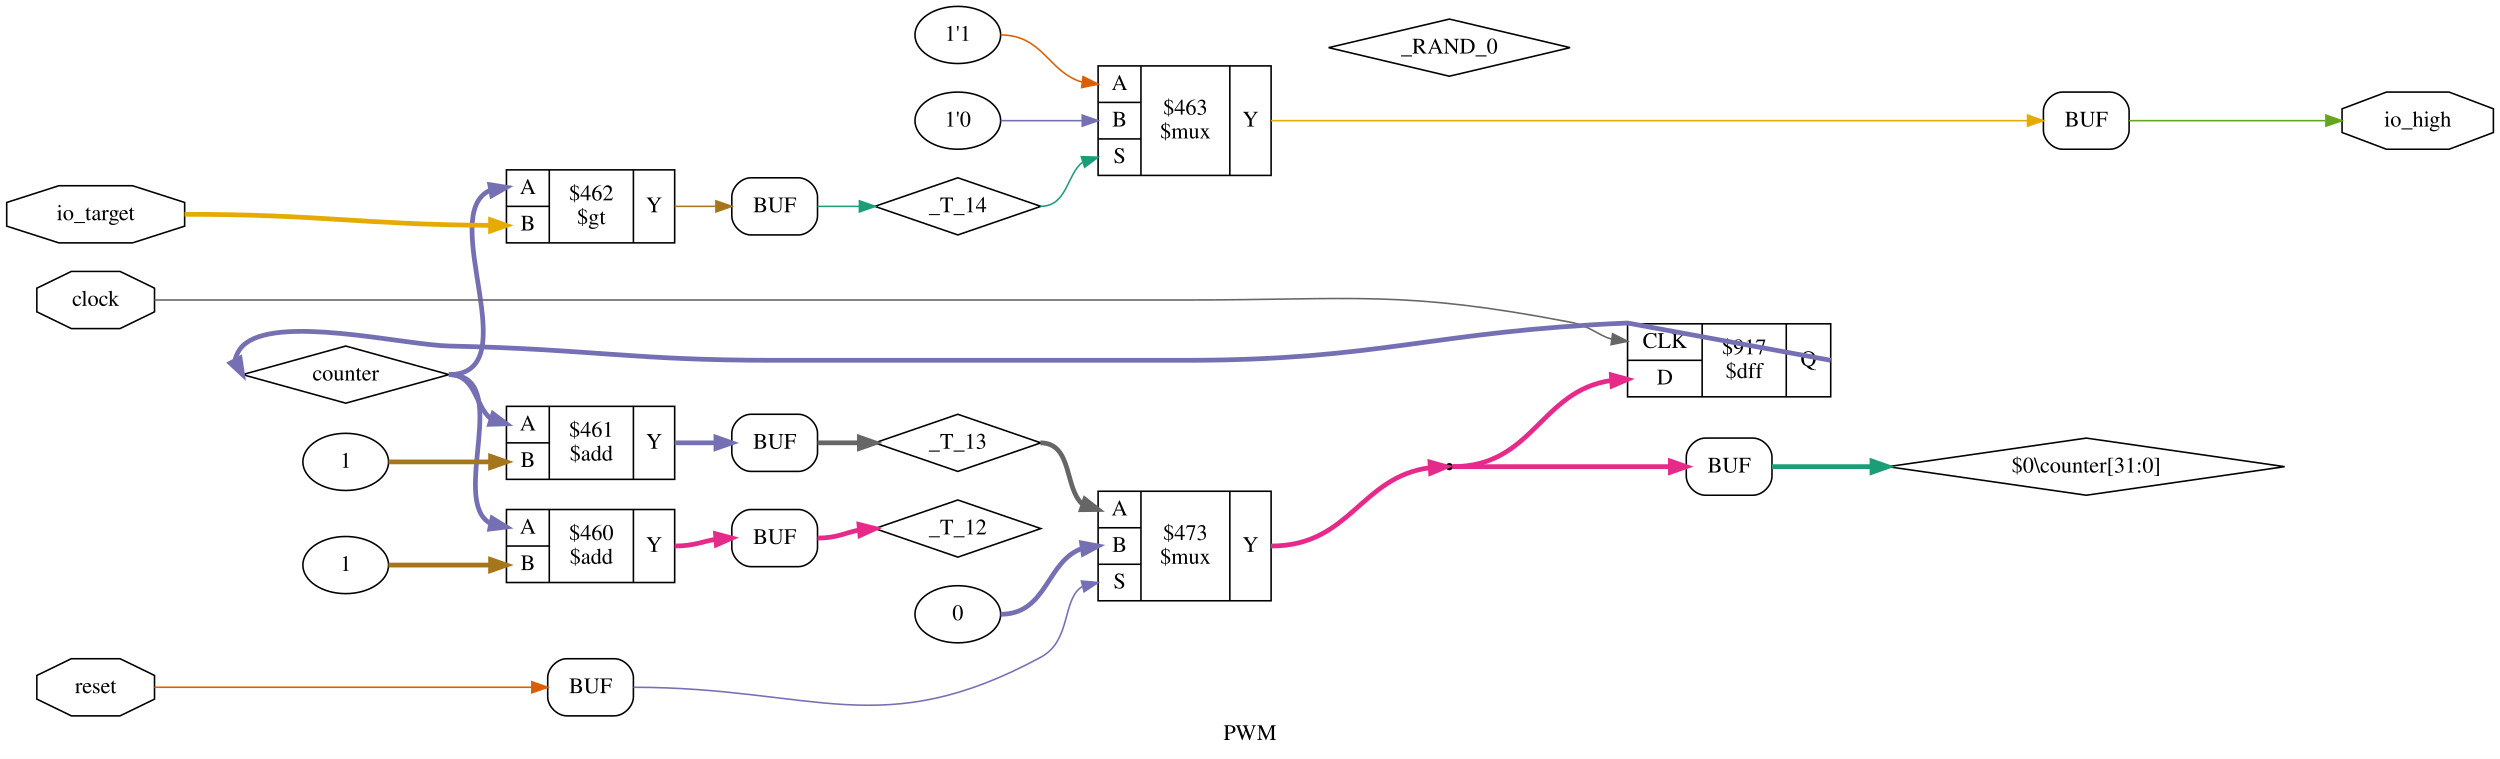
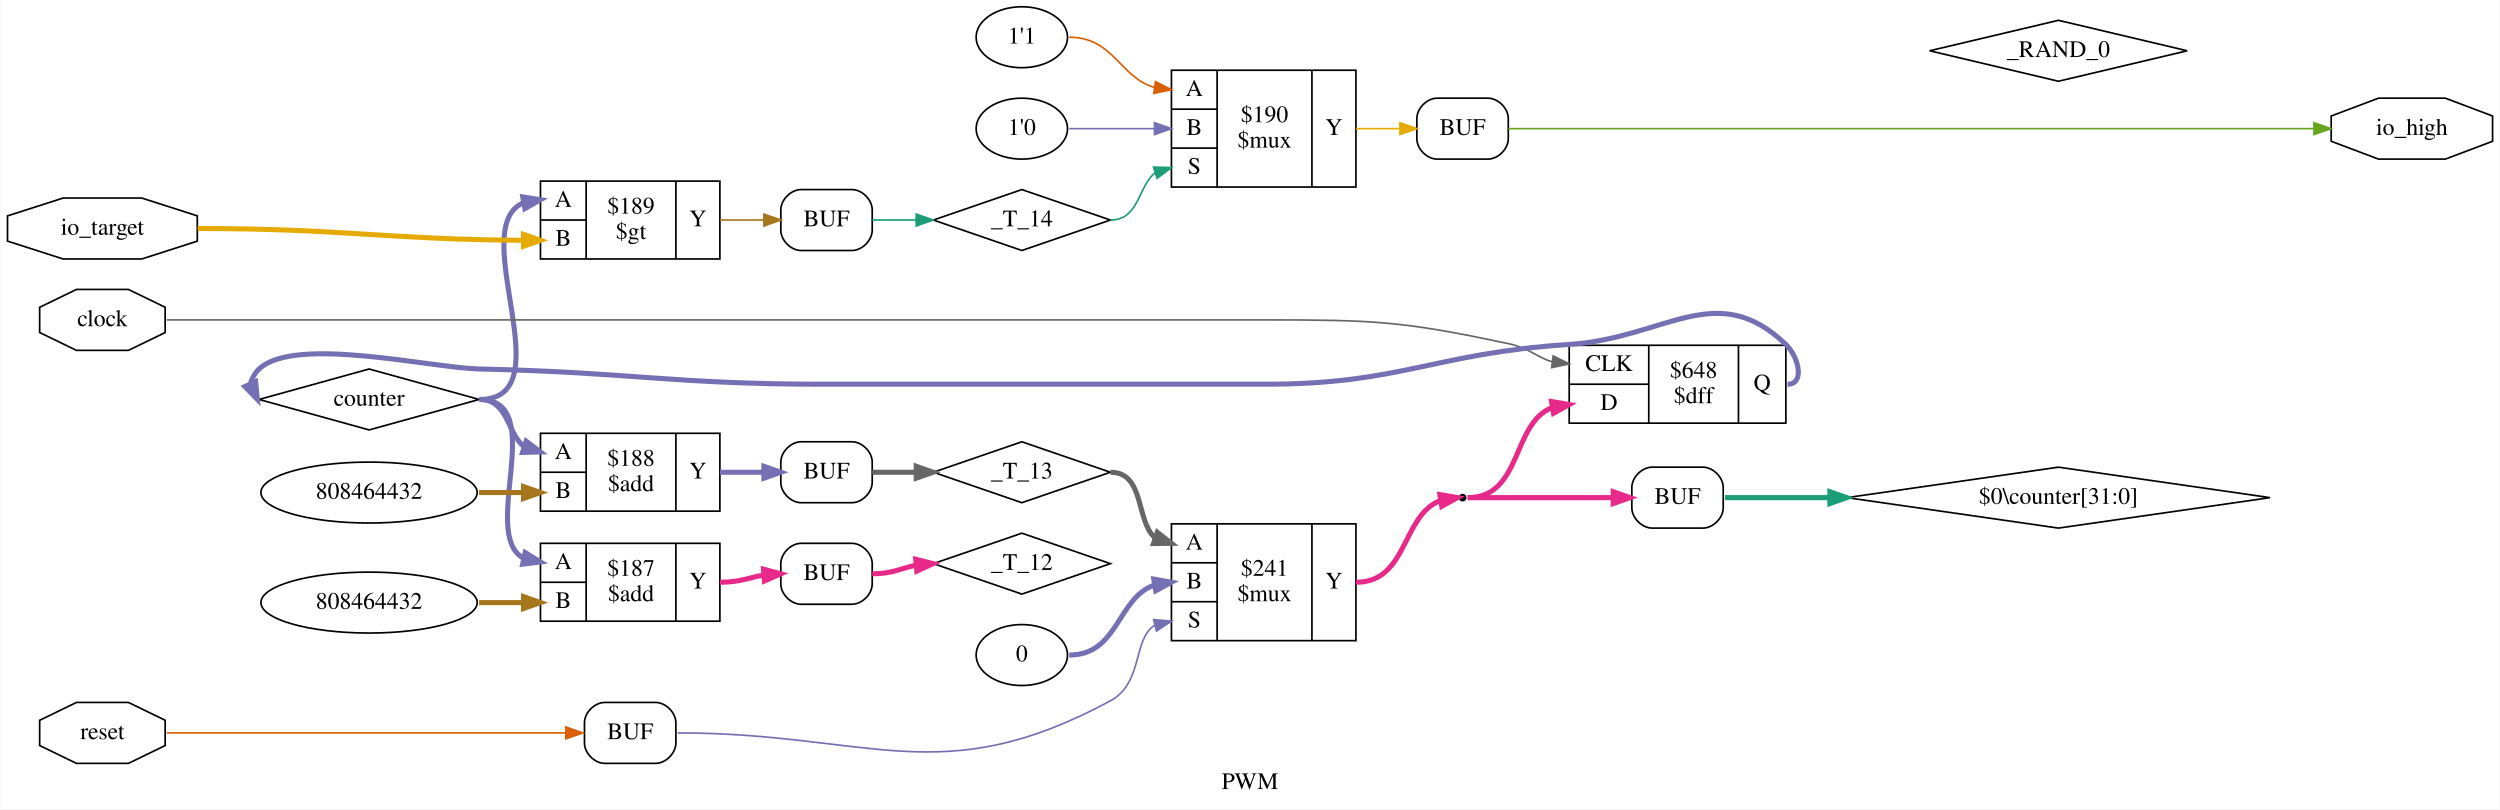
- <svg xmlns="http://www.w3.org/2000/svg" width="1575pt" height="478pt" viewBox="0.00 0.00 1575.13 478.00">
+ <svg xmlns="http://www.w3.org/2000/svg" width="1477pt" height="478pt" viewBox="0.00 0.00 1476.55 478.00">
  <g id="graph0" class="graph" transform="scale(1 1) rotate(0) translate(4 474)">
-     <polygon fill="#ffffff" stroke="transparent" points="-4,4 -4,-474 1571.129,-474 1571.129,4 -4,4" />
-     <text text-anchor="middle" x="783.564" y="-7.8" font-family="Times,serif" font-size="14.00" fill="#000000">PWM</text>
+     <polygon fill="white" stroke="transparent" points="-4,4 -4,-474 1472.55,-474 1472.55,4 -4,4" />
+     <text text-anchor="middle" x="734.27" y="-7.8" font-family="Times,serif" font-size="14.00">PWM</text>
    <g id="node1" class="node">
-       <polygon fill="none" stroke="#000000" points="599.471,-362 547.187,-344 599.471,-326 651.755,-344 599.471,-362" />
-       <text text-anchor="middle" x="599.471" y="-340.3" font-family="Times,serif" font-size="14.00" fill="#000000">_T_14</text>
+       <polygon fill="none" stroke="black" points="599.47,-362 547.19,-344 599.47,-326 651.76,-344 599.47,-362" />
+       <text text-anchor="middle" x="599.47" y="-340.3" font-family="Times,serif" font-size="14.00">_T_14</text>
    </g>
    <g id="node15" class="node">
-       <polygon fill="none" stroke="#000000" points="687.863,-363.5 687.863,-432.5 796.863,-432.5 796.863,-363.5 687.863,-363.5" />
-       <text text-anchor="middle" x="701.363" y="-417.3" font-family="Times,serif" font-size="14.00" fill="#000000">A</text>
-       <polyline fill="none" stroke="#000000" points="687.863,-409.5 714.863,-409.5 " />
-       <text text-anchor="middle" x="701.363" y="-394.3" font-family="Times,serif" font-size="14.00" fill="#000000">B</text>
-       <polyline fill="none" stroke="#000000" points="687.863,-386.5 714.863,-386.5 " />
-       <text text-anchor="middle" x="701.363" y="-371.3" font-family="Times,serif" font-size="14.00" fill="#000000">S</text>
-       <polyline fill="none" stroke="#000000" points="714.863,-363.5 714.863,-432.5 " />
-       <text text-anchor="middle" x="742.863" y="-401.8" font-family="Times,serif" font-size="14.00" fill="#000000">$463</text>
-       <text text-anchor="middle" x="742.863" y="-386.8" font-family="Times,serif" font-size="14.00" fill="#000000">$mux</text>
-       <polyline fill="none" stroke="#000000" points="770.863,-363.5 770.863,-432.5 " />
-       <text text-anchor="middle" x="783.863" y="-394.3" font-family="Times,serif" font-size="14.00" fill="#000000">Y</text>
+       <polygon fill="none" stroke="black" points="687.86,-363.5 687.86,-432.5 796.86,-432.5 796.86,-363.5 687.86,-363.5" />
+       <text text-anchor="middle" x="701.36" y="-417.3" font-family="Times,serif" font-size="14.00">A</text>
+       <polyline fill="none" stroke="black" points="687.86,-409.5 714.86,-409.5 " />
+       <text text-anchor="middle" x="701.36" y="-394.3" font-family="Times,serif" font-size="14.00">B</text>
+       <polyline fill="none" stroke="black" points="687.86,-386.5 714.86,-386.5 " />
+       <text text-anchor="middle" x="701.36" y="-371.3" font-family="Times,serif" font-size="14.00">S</text>
+       <polyline fill="none" stroke="black" points="714.86,-363.5 714.86,-432.5 " />
+       <text text-anchor="middle" x="742.86" y="-401.8" font-family="Times,serif" font-size="14.00">$190</text>
+       <text text-anchor="middle" x="742.86" y="-386.8" font-family="Times,serif" font-size="14.00">$mux</text>
+       <polyline fill="none" stroke="black" points="770.86,-363.5 770.86,-432.5 " />
+       <text text-anchor="middle" x="783.86" y="-394.3" font-family="Times,serif" font-size="14.00">Y</text>
    </g>
    <g id="edge20" class="edge">
-       <path fill="none" stroke="#1b9e77" d="M651.471,-344C668.568,-344 667.956,-364.073 678.136,-371.914" />
-       <polygon fill="#1b9e77" stroke="#1b9e77" points="677.273,-375.312 687.863,-375 679.389,-368.64 677.273,-375.312" />
+       <path fill="none" stroke="#1b9e77" d="M651.86,-344C668.85,-344 668.14,-364.07 678.21,-371.91" />
+       <polygon fill="#1b9e77" stroke="#1b9e77" points="677.27,-375.29 687.86,-375 679.4,-368.62 677.27,-375.29" />
    </g>
    <g id="node2" class="node">
-       <polygon fill="none" stroke="#000000" points="599.471,-213 547.187,-195 599.471,-177 651.755,-195 599.471,-213" />
-       <text text-anchor="middle" x="599.471" y="-191.3" font-family="Times,serif" font-size="14.00" fill="#000000">_T_13</text>
+       <polygon fill="none" stroke="black" points="599.47,-213 547.19,-195 599.47,-177 651.76,-195 599.47,-213" />
+       <text text-anchor="middle" x="599.47" y="-191.3" font-family="Times,serif" font-size="14.00">_T_13</text>
    </g>
    <g id="node12" class="node">
-       <polygon fill="none" stroke="#000000" points="687.863,-95.5 687.863,-164.5 796.863,-164.5 796.863,-95.5 687.863,-95.5" />
-       <text text-anchor="middle" x="701.363" y="-149.3" font-family="Times,serif" font-size="14.00" fill="#000000">A</text>
-       <polyline fill="none" stroke="#000000" points="687.863,-141.5 714.863,-141.5 " />
-       <text text-anchor="middle" x="701.363" y="-126.3" font-family="Times,serif" font-size="14.00" fill="#000000">B</text>
-       <polyline fill="none" stroke="#000000" points="687.863,-118.5 714.863,-118.5 " />
-       <text text-anchor="middle" x="701.363" y="-103.3" font-family="Times,serif" font-size="14.00" fill="#000000">S</text>
-       <polyline fill="none" stroke="#000000" points="714.863,-95.5 714.863,-164.5 " />
-       <text text-anchor="middle" x="742.863" y="-133.8" font-family="Times,serif" font-size="14.00" fill="#000000">$473</text>
-       <text text-anchor="middle" x="742.863" y="-118.8" font-family="Times,serif" font-size="14.00" fill="#000000">$mux</text>
-       <polyline fill="none" stroke="#000000" points="770.863,-95.5 770.863,-164.5 " />
-       <text text-anchor="middle" x="783.863" y="-126.3" font-family="Times,serif" font-size="14.00" fill="#000000">Y</text>
+       <polygon fill="none" stroke="black" points="687.86,-95.5 687.86,-164.5 796.86,-164.5 796.86,-95.5 687.86,-95.5" />
+       <text text-anchor="middle" x="701.36" y="-149.3" font-family="Times,serif" font-size="14.00">A</text>
+       <polyline fill="none" stroke="black" points="687.86,-141.5 714.86,-141.5 " />
+       <text text-anchor="middle" x="701.36" y="-126.3" font-family="Times,serif" font-size="14.00">B</text>
+       <polyline fill="none" stroke="black" points="687.86,-118.5 714.86,-118.5 " />
+       <text text-anchor="middle" x="701.36" y="-103.3" font-family="Times,serif" font-size="14.00">S</text>
+       <polyline fill="none" stroke="black" points="714.86,-95.5 714.86,-164.5 " />
+       <text text-anchor="middle" x="742.86" y="-133.8" font-family="Times,serif" font-size="14.00">$241</text>
+       <text text-anchor="middle" x="742.86" y="-118.8" font-family="Times,serif" font-size="14.00">$mux</text>
+       <polyline fill="none" stroke="black" points="770.86,-95.5 770.86,-164.5 " />
+       <text text-anchor="middle" x="783.86" y="-126.3" font-family="Times,serif" font-size="14.00">Y</text>
    </g>
    <g id="edge22" class="edge">
-       <path fill="none" stroke="#666666" stroke-width="3" d="M651.471,-195C671.925,-195 666.521,-166.197 678.086,-156.296" />
-       <polygon fill="#666666" stroke="#666666" stroke-width="3" points="679.505,-159.511 687.863,-153 677.269,-152.878 679.505,-159.511" />
+       <path fill="none" stroke="#666666" stroke-width="3" d="M651.86,-195C672.22,-195 666.69,-166.2 678.15,-156.3" />
+       <polygon fill="#666666" stroke="#666666" stroke-width="3" points="679.52,-159.53 687.86,-153 677.27,-152.9 679.52,-159.53" />
    </g>
    <g id="node3" class="node">
-       <polygon fill="none" stroke="#000000" points="599.471,-159 547.187,-141 599.471,-123 651.755,-141 599.471,-159" />
-       <text text-anchor="middle" x="599.471" y="-137.3" font-family="Times,serif" font-size="14.00" fill="#000000">_T_12</text>
+       <polygon fill="none" stroke="black" points="599.47,-159 547.19,-141 599.47,-123 651.76,-141 599.47,-159" />
+       <text text-anchor="middle" x="599.47" y="-137.3" font-family="Times,serif" font-size="14.00">_T_12</text>
    </g>
    <g id="node4" class="node">
-       <polygon fill="none" stroke="#000000" points="909.153,-462 833.072,-444 909.153,-426 985.234,-444 909.153,-462" />
-       <text text-anchor="middle" x="909.153" y="-440.3" font-family="Times,serif" font-size="14.00" fill="#000000">_RAND_0</text>
+       <polygon fill="none" stroke="black" points="1211.87,-462 1135.79,-444 1211.87,-426 1287.95,-444 1211.87,-462" />
+       <text text-anchor="middle" x="1211.87" y="-440.3" font-family="Times,serif" font-size="14.00">_RAND_0</text>
    </g>
    <g id="node5" class="node">
-       <polygon fill="none" stroke="#000000" points="213.819,-256 148.798,-238 213.819,-220 278.84,-238 213.819,-256" />
-       <text text-anchor="middle" x="213.819" y="-234.3" font-family="Times,serif" font-size="14.00" fill="#000000">counter</text>
+       <polygon fill="none" stroke="black" points="213.82,-256 148.8,-238 213.82,-220 278.84,-238 213.82,-256" />
+       <text text-anchor="middle" x="213.82" y="-234.3" font-family="Times,serif" font-size="14.00">counter</text>
    </g>
    <g id="node16" class="node">
-       <polygon fill="none" stroke="#000000" points="315.079,-321 315.079,-367 421.079,-367 421.079,-321 315.079,-321" />
-       <text text-anchor="middle" x="328.579" y="-351.8" font-family="Times,serif" font-size="14.00" fill="#000000">A</text>
-       <polyline fill="none" stroke="#000000" points="315.079,-344 342.079,-344 " />
-       <text text-anchor="middle" x="328.579" y="-328.8" font-family="Times,serif" font-size="14.00" fill="#000000">B</text>
-       <polyline fill="none" stroke="#000000" points="342.079,-321 342.079,-367 " />
-       <text text-anchor="middle" x="368.579" y="-347.8" font-family="Times,serif" font-size="14.00" fill="#000000">$462</text>
-       <text text-anchor="middle" x="368.579" y="-332.8" font-family="Times,serif" font-size="14.00" fill="#000000">$gt</text>
-       <polyline fill="none" stroke="#000000" points="395.079,-321 395.079,-367 " />
-       <text text-anchor="middle" x="408.079" y="-340.3" font-family="Times,serif" font-size="14.00" fill="#000000">Y</text>
+       <polygon fill="none" stroke="black" points="315.08,-321 315.08,-367 421.08,-367 421.08,-321 315.08,-321" />
+       <text text-anchor="middle" x="328.58" y="-351.8" font-family="Times,serif" font-size="14.00">A</text>
+       <polyline fill="none" stroke="black" points="315.08,-344 342.08,-344 " />
+       <text text-anchor="middle" x="328.58" y="-328.8" font-family="Times,serif" font-size="14.00">B</text>
+       <polyline fill="none" stroke="black" points="342.08,-321 342.08,-367 " />
+       <text text-anchor="middle" x="368.58" y="-347.8" font-family="Times,serif" font-size="14.00">$189</text>
+       <text text-anchor="middle" x="368.58" y="-332.8" font-family="Times,serif" font-size="14.00">$gt</text>
+       <polyline fill="none" stroke="black" points="395.08,-321 395.08,-367 " />
+       <text text-anchor="middle" x="408.08" y="-340.3" font-family="Times,serif" font-size="14.00">Y</text>
    </g>
    <g id="edge6" class="edge">
-       <path fill="none" stroke="#7570b3" stroke-width="3" d="M278.819,-238C329.612,-238 270.413,-339.134 304.879,-354.147" />
-       <polygon fill="#7570b3" stroke="#7570b3" stroke-width="3" points="304.615,-357.656 315.079,-356 305.866,-350.769 304.615,-357.656" />
+       <path fill="none" stroke="#7570b3" stroke-width="3" d="M279.08,-238C329.84,-238 270.47,-339.13 304.89,-354.15" />
+       <polygon fill="#7570b3" stroke="#7570b3" stroke-width="3" points="304.61,-357.65 315.08,-356 305.87,-350.77 304.61,-357.65" />
    </g>
    <g id="node18" class="node">
-       <polygon fill="none" stroke="#000000" points="315.079,-172 315.079,-218 421.079,-218 421.079,-172 315.079,-172" />
-       <text text-anchor="middle" x="328.579" y="-202.8" font-family="Times,serif" font-size="14.00" fill="#000000">A</text>
-       <polyline fill="none" stroke="#000000" points="315.079,-195 342.079,-195 " />
-       <text text-anchor="middle" x="328.579" y="-179.8" font-family="Times,serif" font-size="14.00" fill="#000000">B</text>
-       <polyline fill="none" stroke="#000000" points="342.079,-172 342.079,-218 " />
-       <text text-anchor="middle" x="368.579" y="-198.8" font-family="Times,serif" font-size="14.00" fill="#000000">$461</text>
-       <text text-anchor="middle" x="368.579" y="-183.8" font-family="Times,serif" font-size="14.00" fill="#000000">$add</text>
-       <polyline fill="none" stroke="#000000" points="395.079,-172 395.079,-218 " />
-       <text text-anchor="middle" x="408.079" y="-191.3" font-family="Times,serif" font-size="14.00" fill="#000000">Y</text>
+       <polygon fill="none" stroke="black" points="315.08,-172 315.08,-218 421.08,-218 421.08,-172 315.08,-172" />
+       <text text-anchor="middle" x="328.58" y="-202.8" font-family="Times,serif" font-size="14.00">A</text>
+       <polyline fill="none" stroke="black" points="315.08,-195 342.08,-195 " />
+       <text text-anchor="middle" x="328.58" y="-179.8" font-family="Times,serif" font-size="14.00">B</text>
+       <polyline fill="none" stroke="black" points="342.08,-172 342.08,-218 " />
+       <text text-anchor="middle" x="368.58" y="-198.8" font-family="Times,serif" font-size="14.00">$188</text>
+       <text text-anchor="middle" x="368.58" y="-183.8" font-family="Times,serif" font-size="14.00">$add</text>
+       <polyline fill="none" stroke="black" points="395.08,-172 395.08,-218 " />
+       <text text-anchor="middle" x="408.08" y="-191.3" font-family="Times,serif" font-size="14.00">Y</text>
    </g>
    <g id="edge7" class="edge">
-       <path fill="none" stroke="#7570b3" stroke-width="3" d="M278.819,-238C295.88,-238 295.234,-217.927 305.378,-210.086" />
-       <polygon fill="#7570b3" stroke="#7570b3" stroke-width="3" points="306.611,-213.367 315.079,-207 304.489,-206.696 306.611,-213.367" />
+       <path fill="none" stroke="#7570b3" stroke-width="3" d="M279.08,-238C296.07,-238 295.35,-217.93 305.43,-210.09" />
+       <polygon fill="#7570b3" stroke="#7570b3" stroke-width="3" points="306.62,-213.38 315.08,-207 304.49,-206.71 306.62,-213.38" />
    </g>
    <g id="node20" class="node">
-       <polygon fill="none" stroke="#000000" points="315.079,-107 315.079,-153 421.079,-153 421.079,-107 315.079,-107" />
-       <text text-anchor="middle" x="328.579" y="-137.8" font-family="Times,serif" font-size="14.00" fill="#000000">A</text>
-       <polyline fill="none" stroke="#000000" points="315.079,-130 342.079,-130 " />
-       <text text-anchor="middle" x="328.579" y="-114.8" font-family="Times,serif" font-size="14.00" fill="#000000">B</text>
-       <polyline fill="none" stroke="#000000" points="342.079,-107 342.079,-153 " />
-       <text text-anchor="middle" x="368.579" y="-133.8" font-family="Times,serif" font-size="14.00" fill="#000000">$460</text>
-       <text text-anchor="middle" x="368.579" y="-118.8" font-family="Times,serif" font-size="14.00" fill="#000000">$add</text>
-       <polyline fill="none" stroke="#000000" points="395.079,-107 395.079,-153 " />
-       <text text-anchor="middle" x="408.079" y="-126.3" font-family="Times,serif" font-size="14.00" fill="#000000">Y</text>
+       <polygon fill="none" stroke="black" points="315.08,-107 315.08,-153 421.08,-153 421.08,-107 315.08,-107" />
+       <text text-anchor="middle" x="328.58" y="-137.8" font-family="Times,serif" font-size="14.00">A</text>
+       <polyline fill="none" stroke="black" points="315.08,-130 342.08,-130 " />
+       <text text-anchor="middle" x="328.58" y="-114.8" font-family="Times,serif" font-size="14.00">B</text>
+       <polyline fill="none" stroke="black" points="342.08,-107 342.08,-153 " />
+       <text text-anchor="middle" x="368.58" y="-133.8" font-family="Times,serif" font-size="14.00">$187</text>
+       <text text-anchor="middle" x="368.58" y="-118.8" font-family="Times,serif" font-size="14.00">$add</text>
+       <polyline fill="none" stroke="black" points="395.08,-107 395.08,-153 " />
+       <text text-anchor="middle" x="408.08" y="-126.3" font-family="Times,serif" font-size="14.00">Y</text>
    </g>
    <g id="edge8" class="edge">
-       <path fill="none" stroke="#7570b3" stroke-width="3" d="M278.819,-238C320.33,-238 278.534,-158.475 305.076,-144.185" />
-       <polygon fill="#7570b3" stroke="#7570b3" stroke-width="3" points="306.057,-147.554 315.079,-142 304.562,-140.715 306.057,-147.554" />
+       <path fill="none" stroke="#7570b3" stroke-width="3" d="M279.08,-238C320.55,-238 278.61,-158.48 305.09,-144.19" />
+       <polygon fill="#7570b3" stroke="#7570b3" stroke-width="3" points="306.06,-147.56 315.08,-142 304.56,-140.72 306.06,-147.56" />
    </g>
    <g id="node6" class="node">
-       <polygon fill="none" stroke="#000000" points="112.339,-331.544 112.339,-346.456 79.5,-357 33.059,-357 .22,-346.456 .22,-331.544 33.059,-321 79.5,-321 112.339,-331.544" />
-       <text text-anchor="middle" x="56.279" y="-335.3" font-family="Times,serif" font-size="14.00" fill="#000000">io_target</text>
+       <polygon fill="none" stroke="black" points="112.34,-331.54 112.34,-346.46 79.5,-357 33.06,-357 0.22,-346.46 0.22,-331.54 33.06,-321 79.5,-321 112.34,-331.54" />
+       <text text-anchor="middle" x="56.28" y="-335.3" font-family="Times,serif" font-size="14.00">io_target</text>
    </g>
    <g id="edge9" class="edge">
-       <path fill="none" stroke="#e6ab02" stroke-width="3" d="M112.279,-339C199.031,-339 223.086,-332.523 305.062,-332.03" />
-       <polygon fill="#e6ab02" stroke="#e6ab02" stroke-width="3" points="305.09,-335.53 315.079,-332 305.069,-328.53 305.09,-335.53" />
+       <path fill="none" stroke="#e6ab02" stroke-width="3" d="M112.56,-339C199.19,-339 223.21,-332.52 305.08,-332.03" />
+       <polygon fill="#e6ab02" stroke="#e6ab02" stroke-width="3" points="305.09,-335.53 315.08,-332 305.07,-328.53 305.09,-335.53" />
    </g>
    <g id="node7" class="node">
-       <polygon fill="none" stroke="#000000" points="1566.967,-390.544 1566.967,-405.456 1539.039,-416 1499.544,-416 1471.616,-405.456 1471.616,-390.544 1499.544,-380 1539.039,-380 1566.967,-390.544" />
-       <text text-anchor="middle" x="1519.291" y="-394.3" font-family="Times,serif" font-size="14.00" fill="#000000">io_high</text>
+       <polygon fill="none" stroke="black" points="1468.39,-390.54 1468.39,-405.46 1440.46,-416 1400.96,-416 1373.04,-405.46 1373.04,-390.54 1400.96,-380 1440.46,-380 1468.39,-390.54" />
+       <text text-anchor="middle" x="1420.71" y="-394.3" font-family="Times,serif" font-size="14.00">io_high</text>
    </g>
    <g id="node8" class="node">
-       <polygon fill="none" stroke="#000000" points="93.351,-33.544 93.351,-48.456 71.635,-59 40.924,-59 19.208,-48.456 19.208,-33.544 40.924,-23 71.635,-23 93.351,-33.544" />
-       <text text-anchor="middle" x="56.279" y="-37.3" font-family="Times,serif" font-size="14.00" fill="#000000">reset</text>
+       <polygon fill="none" stroke="black" points="93.35,-33.54 93.35,-48.46 71.63,-59 40.92,-59 19.21,-48.46 19.21,-33.54 40.92,-23 71.63,-23 93.35,-33.54" />
+       <text text-anchor="middle" x="56.28" y="-37.3" font-family="Times,serif" font-size="14.00">reset</text>
    </g>
    <g id="node25" class="node">
-       <path fill="none" stroke="#000000" d="M383.079,-59C383.079,-59 353.079,-59 353.079,-59 347.079,-59 341.079,-53 341.079,-47 341.079,-47 341.079,-35 341.079,-35 341.079,-29 347.079,-23 353.079,-23 353.079,-23 383.079,-23 383.079,-23 389.079,-23 395.079,-29 395.079,-35 395.079,-35 395.079,-47 395.079,-47 395.079,-53 389.079,-59 383.079,-59" />
-       <text text-anchor="middle" x="368.079" y="-37.3" font-family="Times,serif" font-size="14.00" fill="#000000">BUF</text>
+       <path fill="none" stroke="black" d="M383.08,-59C383.08,-59 353.08,-59 353.08,-59 347.08,-59 341.08,-53 341.08,-47 341.08,-47 341.08,-35 341.08,-35 341.08,-29 347.08,-23 353.08,-23 353.08,-23 383.08,-23 383.08,-23 389.08,-23 395.08,-29 395.08,-35 395.08,-35 395.08,-47 395.08,-47 395.08,-53 389.08,-59 383.08,-59" />
+       <text text-anchor="middle" x="368.08" y="-37.3" font-family="Times,serif" font-size="14.00">BUF</text>
    </g>
    <g id="edge11" class="edge">
-       <path fill="none" stroke="#d95f02" d="M93.279,-41C199.971,-41 229.144,-41 330.991,-41" />
-       <polygon fill="#d95f02" stroke="#d95f02" points="331.079,-44.5 341.079,-41 331.079,-37.5 331.079,-44.5" />
+       <path fill="none" stroke="#d95f02" d="M94.28,-41C200.11,-41 229.05,-41 330.07,-41" />
+       <polygon fill="#d95f02" stroke="#d95f02" points="330.08,-44.5 340.08,-41 330.08,-37.5 330.08,-44.5" />
    </g>
    <g id="node9" class="node">
-       <polygon fill="none" stroke="#000000" points="93.351,-277.544 93.351,-292.456 71.635,-303 40.924,-303 19.208,-292.456 19.208,-277.544 40.924,-267 71.635,-267 93.351,-277.544" />
-       <text text-anchor="middle" x="56.279" y="-281.3" font-family="Times,serif" font-size="14.00" fill="#000000">clock</text>
+       <polygon fill="none" stroke="black" points="93.35,-277.54 93.35,-292.46 71.63,-303 40.92,-303 19.21,-292.46 19.21,-277.54 40.92,-267 71.63,-267 93.35,-277.54" />
+       <text text-anchor="middle" x="56.28" y="-281.3" font-family="Times,serif" font-size="14.00">clock</text>
    </g>
    <g id="node10" class="node">
-       <polygon fill="none" stroke="#000000" points="1021.443,-224 1021.443,-270 1149.443,-270 1149.443,-224 1021.443,-224" />
-       <text text-anchor="middle" x="1044.943" y="-254.8" font-family="Times,serif" font-size="14.00" fill="#000000">CLK</text>
-       <polyline fill="none" stroke="#000000" points="1021.443,-247 1068.443,-247 " />
-       <text text-anchor="middle" x="1044.943" y="-231.8" font-family="Times,serif" font-size="14.00" fill="#000000">D</text>
-       <polyline fill="none" stroke="#000000" points="1068.443,-224 1068.443,-270 " />
-       <text text-anchor="middle" x="1094.943" y="-250.8" font-family="Times,serif" font-size="14.00" fill="#000000">$917</text>
-       <text text-anchor="middle" x="1094.943" y="-235.8" font-family="Times,serif" font-size="14.00" fill="#000000">$dff</text>
-       <polyline fill="none" stroke="#000000" points="1121.443,-224 1121.443,-270 " />
-       <text text-anchor="middle" x="1135.443" y="-243.3" font-family="Times,serif" font-size="14.00" fill="#000000">Q</text>
+       <polygon fill="none" stroke="black" points="922.86,-224 922.86,-270 1050.86,-270 1050.86,-224 922.86,-224" />
+       <text text-anchor="middle" x="946.36" y="-254.8" font-family="Times,serif" font-size="14.00">CLK</text>
+       <polyline fill="none" stroke="black" points="922.86,-247 969.86,-247 " />
+       <text text-anchor="middle" x="946.36" y="-231.8" font-family="Times,serif" font-size="14.00">D</text>
+       <polyline fill="none" stroke="black" points="969.86,-224 969.86,-270 " />
+       <text text-anchor="middle" x="996.36" y="-250.8" font-family="Times,serif" font-size="14.00">$648</text>
+       <text text-anchor="middle" x="996.36" y="-235.8" font-family="Times,serif" font-size="14.00">$dff</text>
+       <polyline fill="none" stroke="black" points="1022.86,-224 1022.86,-270 " />
+       <text text-anchor="middle" x="1036.86" y="-243.3" font-family="Times,serif" font-size="14.00">Q</text>
    </g>
    <g id="edge12" class="edge">
-       <path fill="none" stroke="#666666" d="M93.279,-285C215.413,-285 245.946,-285 368.079,-285 368.079,-285 368.079,-285 742.363,-285 850.578,-285 879.169,-291.399 985.443,-271 997.995,-268.591 1002.511,-262.942 1011.303,-260.347" />
-       <polygon fill="#666666" stroke="#666666" points="1011.991,-263.786 1021.443,-259 1011.069,-256.847 1011.991,-263.786" />
+       <path fill="none" stroke="#666666" d="M94.28,-285C215.52,-285 245.83,-285 367.08,-285 367.08,-285 367.08,-285 743.36,-285 807.44,-285 824.18,-284.33 886.86,-271 899.36,-268.34 903.91,-262.82 912.71,-260.3" />
+       <polygon fill="#666666" stroke="#666666" points="913.39,-263.74 922.86,-259 912.5,-256.8 913.39,-263.74" />
    </g>
    <g id="edge5" class="edge">
-       <path fill="none" stroke="#7570b3" stroke-width="3" d="M1149.443,-247C1149.443,-247 1021.443,-270.5 1021.443,-270.5 897.078,-265.273 866.838,-247 742.363,-247 484.079,-247 484.079,-247 484.079,-247 392.88,-247 370.256,-254 279.079,-256 250.139,-256.635 169.287,-276.468 148.819,-256 146.521,-253.702 144.77,-250.3 144.037,-247.071" />
-       <polygon fill="#7570b3" stroke="#7570b3" stroke-width="3" points="147.251,-248.478 148.819,-238 141.059,-245.214 147.251,-248.478" />
+       <path fill="none" stroke="#7570b3" stroke-width="3" d="M1051.86,-247C1062.32,-247 1058.41,-263.27 1050.86,-270.5 1009.79,-309.86 979.63,-274.2 922.86,-270.5 842.57,-265.27 823.82,-247 743.36,-247 483.08,-247 483.08,-247 483.08,-247 392.32,-247 369.81,-254 279.08,-256 250.14,-256.64 169.85,-275.89 148.82,-256 146.45,-253.76 144.52,-250.37 143.6,-247.14" />
+       <polygon fill="#7570b3" stroke="#7570b3" stroke-width="3" points="146.81,-248.55 147.82,-238 140.45,-245.61 146.81,-248.55" />
    </g>
    <g id="node11" class="node">
-       <ellipse fill="none" stroke="#000000" cx="599.471" cy="-87" rx="27" ry="18" />
-       <text text-anchor="middle" x="599.471" y="-83.3" font-family="Times,serif" font-size="14.00" fill="#000000">0</text>
+       <ellipse fill="none" stroke="black" cx="599.47" cy="-87" rx="27" ry="18" />
+       <text text-anchor="middle" x="599.47" y="-83.3" font-family="Times,serif" font-size="14.00">0</text>
    </g>
    <g id="edge23" class="edge">
-       <path fill="none" stroke="#7570b3" stroke-width="3" d="M626.471,-87C656.01,-87 655.241,-120.81 677.914,-128.47" />
-       <polygon fill="#7570b3" stroke="#7570b3" stroke-width="3" points="677.447,-131.939 687.863,-130 678.511,-125.02 677.447,-131.939" />
+       <path fill="none" stroke="#7570b3" stroke-width="3" d="M627.47,-87C656.56,-87 655.68,-120.51 677.74,-128.37" />
+       <polygon fill="#7570b3" stroke="#7570b3" stroke-width="3" points="677.43,-131.86 687.86,-130 678.55,-124.95 677.43,-131.86" />
    </g>
    <g id="node27" class="node">
-       <ellipse fill="#000000" stroke="#000000" cx="909.153" cy="-180" rx="1.8" ry="1.8" />
+       <ellipse fill="black" stroke="black" cx="859.86" cy="-180" rx="1.8" ry="1.8" />
    </g>
    <g id="edge1" class="edge">
-       <path fill="none" stroke="#e7298a" stroke-width="3" d="M796.863,-130C847.109,-130 852.756,-173.58 897.078,-179.368" />
-       <polygon fill="#e7298a" stroke="#e7298a" stroke-width="3" points="896.953,-182.867 907.153,-180 897.392,-175.881 896.953,-182.867" />
+       <path fill="none" stroke="#e7298a" stroke-width="3" d="M796.86,-130C827.78,-130 823.68,-169.66 846.94,-178.34" />
+       <polygon fill="#e7298a" stroke="#e7298a" stroke-width="3" points="846.42,-181.8 856.86,-180 847.58,-174.89 846.42,-181.8" />
    </g>
    <g id="node13" class="node">
-       <ellipse fill="none" stroke="#000000" cx="599.471" cy="-398" rx="27" ry="18" />
-       <text text-anchor="middle" x="599.471" y="-394.3" font-family="Times,serif" font-size="14.00" fill="#000000">1'0</text>
+       <ellipse fill="none" stroke="black" cx="599.47" cy="-398" rx="27" ry="18" />
+       <text text-anchor="middle" x="599.47" y="-394.3" font-family="Times,serif" font-size="14.00">1'0</text>
    </g>
    <g id="edge24" class="edge">
-       <path fill="none" stroke="#7570b3" d="M626.471,-398C650.026,-398 658.33,-398 677.715,-398" />
-       <polygon fill="#7570b3" stroke="#7570b3" points="677.863,-401.5 687.863,-398 677.863,-394.5 677.863,-401.5" />
+       <path fill="none" stroke="#7570b3" d="M627.47,-398C650.54,-398 658.74,-398 677.62,-398" />
+       <polygon fill="#7570b3" stroke="#7570b3" points="677.86,-401.5 687.86,-398 677.86,-394.5 677.86,-401.5" />
    </g>
    <g id="node14" class="node">
-       <ellipse fill="none" stroke="#000000" cx="599.471" cy="-452" rx="27" ry="18" />
-       <text text-anchor="middle" x="599.471" y="-448.3" font-family="Times,serif" font-size="14.00" fill="#000000">1'1</text>
+       <ellipse fill="none" stroke="black" cx="599.47" cy="-452" rx="27" ry="18" />
+       <text text-anchor="middle" x="599.47" y="-448.3" font-family="Times,serif" font-size="14.00">1'1</text>
    </g>
    <g id="edge25" class="edge">
-       <path fill="none" stroke="#d95f02" d="M626.471,-452C653.217,-452 656.758,-428.266 677.703,-422.332" />
-       <polygon fill="#d95f02" stroke="#d95f02" points="678.403,-425.77 687.863,-421 677.493,-418.83 678.403,-425.77" />
+       <path fill="none" stroke="#d95f02" d="M627.47,-452C653.87,-452 657.21,-428.27 677.84,-422.33" />
+       <polygon fill="#d95f02" stroke="#d95f02" points="678.41,-425.79 687.86,-421 677.49,-418.85 678.41,-425.79" />
    </g>
    <g id="node24" class="node">
-       <path fill="none" stroke="#000000" d="M1325.449,-416C1325.449,-416 1295.449,-416 1295.449,-416 1289.449,-416 1283.449,-410 1283.449,-404 1283.449,-404 1283.449,-392 1283.449,-392 1283.449,-386 1289.449,-380 1295.449,-380 1295.449,-380 1325.449,-380 1325.449,-380 1331.449,-380 1337.449,-386 1337.449,-392 1337.449,-392 1337.449,-404 1337.449,-404 1337.449,-410 1331.449,-416 1325.449,-416" />
-       <text text-anchor="middle" x="1310.449" y="-394.3" font-family="Times,serif" font-size="14.00" fill="#000000">BUF</text>
+       <path fill="none" stroke="black" d="M874.86,-416C874.86,-416 844.86,-416 844.86,-416 838.86,-416 832.86,-410 832.86,-404 832.86,-404 832.86,-392 832.86,-392 832.86,-386 838.86,-380 844.86,-380 844.86,-380 874.86,-380 874.86,-380 880.86,-380 886.86,-386 886.86,-392 886.86,-392 886.86,-404 886.86,-404 886.86,-410 880.86,-416 874.86,-416" />
+       <text text-anchor="middle" x="859.86" y="-394.3" font-family="Times,serif" font-size="14.00">BUF</text>
    </g>
    <g id="edge15" class="edge">
-       <path fill="none" stroke="#e6ab02" d="M796.863,-398C1009.744,-398 1065.459,-398 1273.429,-398" />
-       <polygon fill="#e6ab02" stroke="#e6ab02" points="1273.449,-401.5 1283.449,-398 1273.448,-394.5 1273.449,-401.5" />
+       <path fill="none" stroke="#e6ab02" d="M796.86,-398C808.86,-398 814.11,-398 822.74,-398" />
+       <polygon fill="#e6ab02" stroke="#e6ab02" points="822.86,-401.5 832.86,-398 822.86,-394.5 822.86,-401.5" />
    </g>
    <g id="node23" class="node">
-       <path fill="none" stroke="#000000" d="M499.079,-362C499.079,-362 469.079,-362 469.079,-362 463.079,-362 457.079,-356 457.079,-350 457.079,-350 457.079,-338 457.079,-338 457.079,-332 463.079,-326 469.079,-326 469.079,-326 499.079,-326 499.079,-326 505.079,-326 511.079,-332 511.079,-338 511.079,-338 511.079,-350 511.079,-350 511.079,-356 505.079,-362 499.079,-362" />
-       <text text-anchor="middle" x="484.079" y="-340.3" font-family="Times,serif" font-size="14.00" fill="#000000">BUF</text>
+       <path fill="none" stroke="black" d="M499.08,-362C499.08,-362 469.08,-362 469.08,-362 463.08,-362 457.08,-356 457.08,-350 457.08,-350 457.08,-338 457.08,-338 457.08,-332 463.08,-326 469.08,-326 469.08,-326 499.08,-326 499.08,-326 505.08,-326 511.08,-332 511.08,-338 511.08,-338 511.08,-350 511.08,-350 511.08,-356 505.08,-362 499.08,-362" />
+       <text text-anchor="middle" x="484.08" y="-340.3" font-family="Times,serif" font-size="14.00">BUF</text>
    </g>
    <g id="edge16" class="edge">
-       <path fill="none" stroke="#a6761d" d="M421.079,-344C433.079,-344 438.329,-344 446.954,-344" />
-       <polygon fill="#a6761d" stroke="#a6761d" points="447.079,-347.5 457.079,-344 447.079,-340.5 447.079,-347.5" />
+       <path fill="none" stroke="#a6761d" d="M421.08,-344C433.08,-344 438.33,-344 446.95,-344" />
+       <polygon fill="#a6761d" stroke="#a6761d" points="447.08,-347.5 457.08,-344 447.08,-340.5 447.08,-347.5" />
    </g>
    <g id="node17" class="node">
-       <ellipse fill="none" stroke="#000000" cx="213.819" cy="-183" rx="27" ry="18" />
-       <text text-anchor="middle" x="213.819" y="-179.3" font-family="Times,serif" font-size="14.00" fill="#000000">1</text>
+       <ellipse fill="none" stroke="black" cx="213.82" cy="-183" rx="63.89" ry="18" />
+       <text text-anchor="middle" x="213.82" y="-179.3" font-family="Times,serif" font-size="14.00">808464432</text>
    </g>
    <g id="edge26" class="edge">
-       <path fill="none" stroke="#a6761d" stroke-width="3" d="M240.819,-183C270.214,-183 279.974,-183 305.073,-183" />
-       <polygon fill="#a6761d" stroke="#a6761d" stroke-width="3" points="305.079,-186.5 315.079,-183 305.079,-179.5 305.079,-186.5" />
+       <path fill="none" stroke="#a6761d" stroke-width="3" d="M278.82,-183C290.91,-183 296.19,-183 304.88,-183" />
+       <polygon fill="#a6761d" stroke="#a6761d" stroke-width="3" points="305.08,-186.5 315.08,-183 305.08,-179.5 305.08,-186.5" />
    </g>
    <g id="node22" class="node">
-       <path fill="none" stroke="#000000" d="M499.079,-213C499.079,-213 469.079,-213 469.079,-213 463.079,-213 457.079,-207 457.079,-201 457.079,-201 457.079,-189 457.079,-189 457.079,-183 463.079,-177 469.079,-177 469.079,-177 499.079,-177 499.079,-177 505.079,-177 511.079,-183 511.079,-189 511.079,-189 511.079,-201 511.079,-201 511.079,-207 505.079,-213 499.079,-213" />
-       <text text-anchor="middle" x="484.079" y="-191.3" font-family="Times,serif" font-size="14.00" fill="#000000">BUF</text>
+       <path fill="none" stroke="black" d="M499.08,-213C499.08,-213 469.08,-213 469.08,-213 463.08,-213 457.08,-207 457.08,-201 457.08,-201 457.08,-189 457.08,-189 457.08,-183 463.08,-177 469.08,-177 469.08,-177 499.08,-177 499.08,-177 505.08,-177 511.08,-183 511.08,-189 511.08,-189 511.08,-201 511.08,-201 511.08,-207 505.08,-213 499.08,-213" />
+       <text text-anchor="middle" x="484.08" y="-191.3" font-family="Times,serif" font-size="14.00">BUF</text>
    </g>
    <g id="edge17" class="edge">
-       <path fill="none" stroke="#7570b3" stroke-width="3" d="M421.079,-195C433.079,-195 438.329,-195 446.954,-195" />
-       <polygon fill="#7570b3" stroke="#7570b3" stroke-width="3" points="447.079,-198.5 457.079,-195 447.079,-191.5 447.079,-198.5" />
+       <path fill="none" stroke="#7570b3" stroke-width="3" d="M421.08,-195C433.08,-195 438.33,-195 446.95,-195" />
+       <polygon fill="#7570b3" stroke="#7570b3" stroke-width="3" points="447.08,-198.5 457.08,-195 447.08,-191.5 447.08,-198.5" />
    </g>
    <g id="node19" class="node">
-       <ellipse fill="none" stroke="#000000" cx="213.819" cy="-118" rx="27" ry="18" />
-       <text text-anchor="middle" x="213.819" y="-114.3" font-family="Times,serif" font-size="14.00" fill="#000000">1</text>
+       <ellipse fill="none" stroke="black" cx="213.82" cy="-118" rx="63.89" ry="18" />
+       <text text-anchor="middle" x="213.82" y="-114.3" font-family="Times,serif" font-size="14.00">808464432</text>
    </g>
    <g id="edge27" class="edge">
-       <path fill="none" stroke="#a6761d" stroke-width="3" d="M240.819,-118C270.214,-118 279.974,-118 305.073,-118" />
-       <polygon fill="#a6761d" stroke="#a6761d" stroke-width="3" points="305.079,-121.5 315.079,-118 305.079,-114.5 305.079,-121.5" />
+       <path fill="none" stroke="#a6761d" stroke-width="3" d="M278.82,-118C290.91,-118 296.19,-118 304.88,-118" />
+       <polygon fill="#a6761d" stroke="#a6761d" stroke-width="3" points="305.08,-121.5 315.08,-118 305.08,-114.5 305.08,-121.5" />
    </g>
    <g id="node21" class="node">
-       <path fill="none" stroke="#000000" d="M499.079,-153C499.079,-153 469.079,-153 469.079,-153 463.079,-153 457.079,-147 457.079,-141 457.079,-141 457.079,-129 457.079,-129 457.079,-123 463.079,-117 469.079,-117 469.079,-117 499.079,-117 499.079,-117 505.079,-117 511.079,-123 511.079,-129 511.079,-129 511.079,-141 511.079,-141 511.079,-147 505.079,-153 499.079,-153" />
-       <text text-anchor="middle" x="484.079" y="-131.3" font-family="Times,serif" font-size="14.00" fill="#000000">BUF</text>
+       <path fill="none" stroke="black" d="M499.08,-153C499.08,-153 469.08,-153 469.08,-153 463.08,-153 457.08,-147 457.08,-141 457.08,-141 457.08,-129 457.08,-129 457.08,-123 463.08,-117 469.08,-117 469.08,-117 499.08,-117 499.08,-117 505.08,-117 511.08,-123 511.08,-129 511.08,-129 511.08,-141 511.08,-141 511.08,-147 505.08,-153 499.08,-153" />
+       <text text-anchor="middle" x="484.08" y="-131.3" font-family="Times,serif" font-size="14.00">BUF</text>
    </g>
    <g id="edge18" class="edge">
-       <path fill="none" stroke="#e7298a" stroke-width="3" d="M421.079,-130C433.194,-130 438.3,-132.812 446.911,-134.219" />
-       <polygon fill="#e7298a" stroke="#e7298a" stroke-width="3" points="446.84,-137.724 457.079,-135 447.377,-130.744 446.84,-137.724" />
+       <path fill="none" stroke="#e7298a" stroke-width="3" d="M421.08,-130C433.19,-130 438.3,-132.81 446.91,-134.22" />
+       <polygon fill="#e7298a" stroke="#e7298a" stroke-width="3" points="446.84,-137.72 457.08,-135 447.38,-130.74 446.84,-137.72" />
    </g>
    <g id="edge4" class="edge">
-       <path fill="none" stroke="#e7298a" stroke-width="3" d="M511.079,-135C523.502,-135 528.582,-138.446 537.447,-140.115" />
-       <polygon fill="#e7298a" stroke="#e7298a" stroke-width="3" points="537.202,-143.607 547.471,-141 537.818,-136.634 537.202,-143.607" />
+       <path fill="none" stroke="#e7298a" stroke-width="3" d="M511.08,-135C523.24,-135 528.29,-138.38 536.89,-140.06" />
+       <polygon fill="#e7298a" stroke="#e7298a" stroke-width="3" points="536.8,-143.57 547.08,-141 537.44,-136.6 536.8,-143.57" />
    </g>
    <g id="edge21" class="edge">
-       <path fill="none" stroke="#666666" stroke-width="3" d="M511.079,-195C523.21,-195 528.517,-195 537.236,-195" />
-       <polygon fill="#666666" stroke="#666666" stroke-width="3" points="537.471,-198.5 547.471,-195 537.471,-191.5 537.471,-198.5" />
+       <path fill="none" stroke="#666666" stroke-width="3" d="M511.08,-195C523.08,-195 528.33,-195 536.95,-195" />
+       <polygon fill="#666666" stroke="#666666" stroke-width="3" points="537.08,-198.5 547.08,-195 537.08,-191.5 537.08,-198.5" />
    </g>
    <g id="edge19" class="edge">
-       <path fill="none" stroke="#1b9e77" d="M511.079,-344C523.21,-344 528.517,-344 537.236,-344" />
-       <polygon fill="#1b9e77" stroke="#1b9e77" points="537.471,-347.5 547.471,-344 537.471,-340.5 537.471,-347.5" />
+       <path fill="none" stroke="#1b9e77" d="M511.08,-344C523.08,-344 528.33,-344 536.95,-344" />
+       <polygon fill="#1b9e77" stroke="#1b9e77" points="537.08,-347.5 547.08,-344 537.08,-340.5 537.08,-347.5" />
    </g>
    <g id="edge10" class="edge">
-       <path fill="none" stroke="#66a61e" d="M1337.449,-398C1393.517,-398 1409.998,-398 1461.427,-398" />
-       <polygon fill="#66a61e" stroke="#66a61e" points="1461.454,-401.5 1471.454,-398 1461.454,-394.5 1461.454,-401.5" />
+       <path fill="none" stroke="#66a61e" d="M886.86,-398C1099.49,-398 1155.14,-398 1362.87,-398" />
+       <polygon fill="#66a61e" stroke="#66a61e" points="1362.87,-401.5 1372.87,-398 1362.87,-394.5 1362.87,-401.5" />
    </g>
    <g id="edge13" class="edge">
-       <path fill="none" stroke="#7570b3" d="M395.079,-41C509.517,-41 551.189,-5.587 651.863,-60 671.213,-70.458 664.982,-96.275 677.787,-104.464" />
-       <polygon fill="#7570b3" stroke="#7570b3" points="677.311,-107.954 687.863,-107 679.019,-101.165 677.311,-107.954" />
+       <path fill="none" stroke="#7570b3" d="M396.08,-41C510.07,-41 551.59,-5.78 651.86,-60 671.21,-70.46 664.98,-96.28 677.79,-104.46" />
+       <polygon fill="#7570b3" stroke="#7570b3" points="677.31,-107.95 687.86,-107 679.02,-101.17 677.31,-107.95" />
    </g>
    <g id="node26" class="node">
-       <path fill="none" stroke="#000000" d="M1100.443,-198C1100.443,-198 1070.443,-198 1070.443,-198 1064.443,-198 1058.443,-192 1058.443,-186 1058.443,-186 1058.443,-174 1058.443,-174 1058.443,-168 1064.443,-162 1070.443,-162 1070.443,-162 1100.443,-162 1100.443,-162 1106.443,-162 1112.443,-168 1112.443,-174 1112.443,-174 1112.443,-186 1112.443,-186 1112.443,-192 1106.443,-198 1100.443,-198" />
-       <text text-anchor="middle" x="1085.443" y="-176.3" font-family="Times,serif" font-size="14.00" fill="#000000">BUF</text>
+       <path fill="none" stroke="black" d="M1001.86,-198C1001.86,-198 971.86,-198 971.86,-198 965.86,-198 959.86,-192 959.86,-186 959.86,-186 959.86,-174 959.86,-174 959.86,-168 965.86,-162 971.86,-162 971.86,-162 1001.86,-162 1001.86,-162 1007.86,-162 1013.86,-168 1013.86,-174 1013.86,-174 1013.86,-186 1013.86,-186 1013.86,-192 1007.86,-198 1001.86,-198" />
+       <text text-anchor="middle" x="986.86" y="-176.3" font-family="Times,serif" font-size="14.00">BUF</text>
    </g>
    <g id="node28" class="node">
-       <polygon fill="none" stroke="#000000" points="1310.449,-198 1185.438,-180 1310.449,-162 1435.459,-180 1310.449,-198" />
-       <text text-anchor="middle" x="1310.449" y="-176.3" font-family="Times,serif" font-size="14.00" fill="#000000">$0\counter[31:0]</text>
+       <polygon fill="none" stroke="black" points="1211.87,-198 1086.86,-180 1211.87,-162 1336.88,-180 1211.87,-198" />
+       <text text-anchor="middle" x="1211.87" y="-176.3" font-family="Times,serif" font-size="14.00">$0\counter[31:0]</text>
    </g>
    <g id="edge14" class="edge">
-       <path fill="none" stroke="#1b9e77" stroke-width="3" d="M1112.443,-180C1141.214,-180 1150.852,-180 1175.288,-180" />
-       <polygon fill="#1b9e77" stroke="#1b9e77" stroke-width="3" points="1175.449,-183.5 1185.449,-180 1175.448,-176.5 1175.449,-183.5" />
+       <path fill="none" stroke="#1b9e77" stroke-width="3" d="M1014.86,-180C1043.24,-180 1052.74,-180 1076.84,-180" />
+       <polygon fill="#1b9e77" stroke="#1b9e77" stroke-width="3" points="1076.86,-183.5 1086.86,-180 1076.86,-176.5 1076.86,-183.5" />
    </g>
    <g id="edge2" class="edge">
-       <path fill="none" stroke="#e7298a" stroke-width="3" d="M911.153,-180C962.29,-180 966.332,-227.938 1011.214,-234.305" />
-       <polygon fill="#e7298a" stroke="#e7298a" stroke-width="3" points="1011.229,-237.814 1021.443,-235 1011.704,-230.83 1011.229,-237.814" />
+       <path fill="none" stroke="#e7298a" stroke-width="3" d="M862.86,-180C895.22,-180 888.75,-224.01 912.92,-233.29" />
+       <polygon fill="#e7298a" stroke="#e7298a" stroke-width="3" points="912.42,-236.76 922.86,-235 913.6,-229.86 912.42,-236.76" />
    </g>
    <g id="edge3" class="edge">
-       <path fill="none" stroke="#e7298a" stroke-width="3" d="M911.153,-180C973.035,-180 991.044,-180 1048.128,-180" />
-       <polygon fill="#e7298a" stroke="#e7298a" stroke-width="3" points="1048.443,-183.5 1058.443,-180 1048.443,-176.5 1048.443,-183.5" />
+       <path fill="none" stroke="#e7298a" stroke-width="3" d="M862.86,-180C901.86,-180 914.13,-180 948.53,-180" />
+       <polygon fill="#e7298a" stroke="#e7298a" stroke-width="3" points="948.86,-183.5 958.86,-180 948.86,-176.5 948.86,-183.5" />
    </g>
  </g>
</svg>
